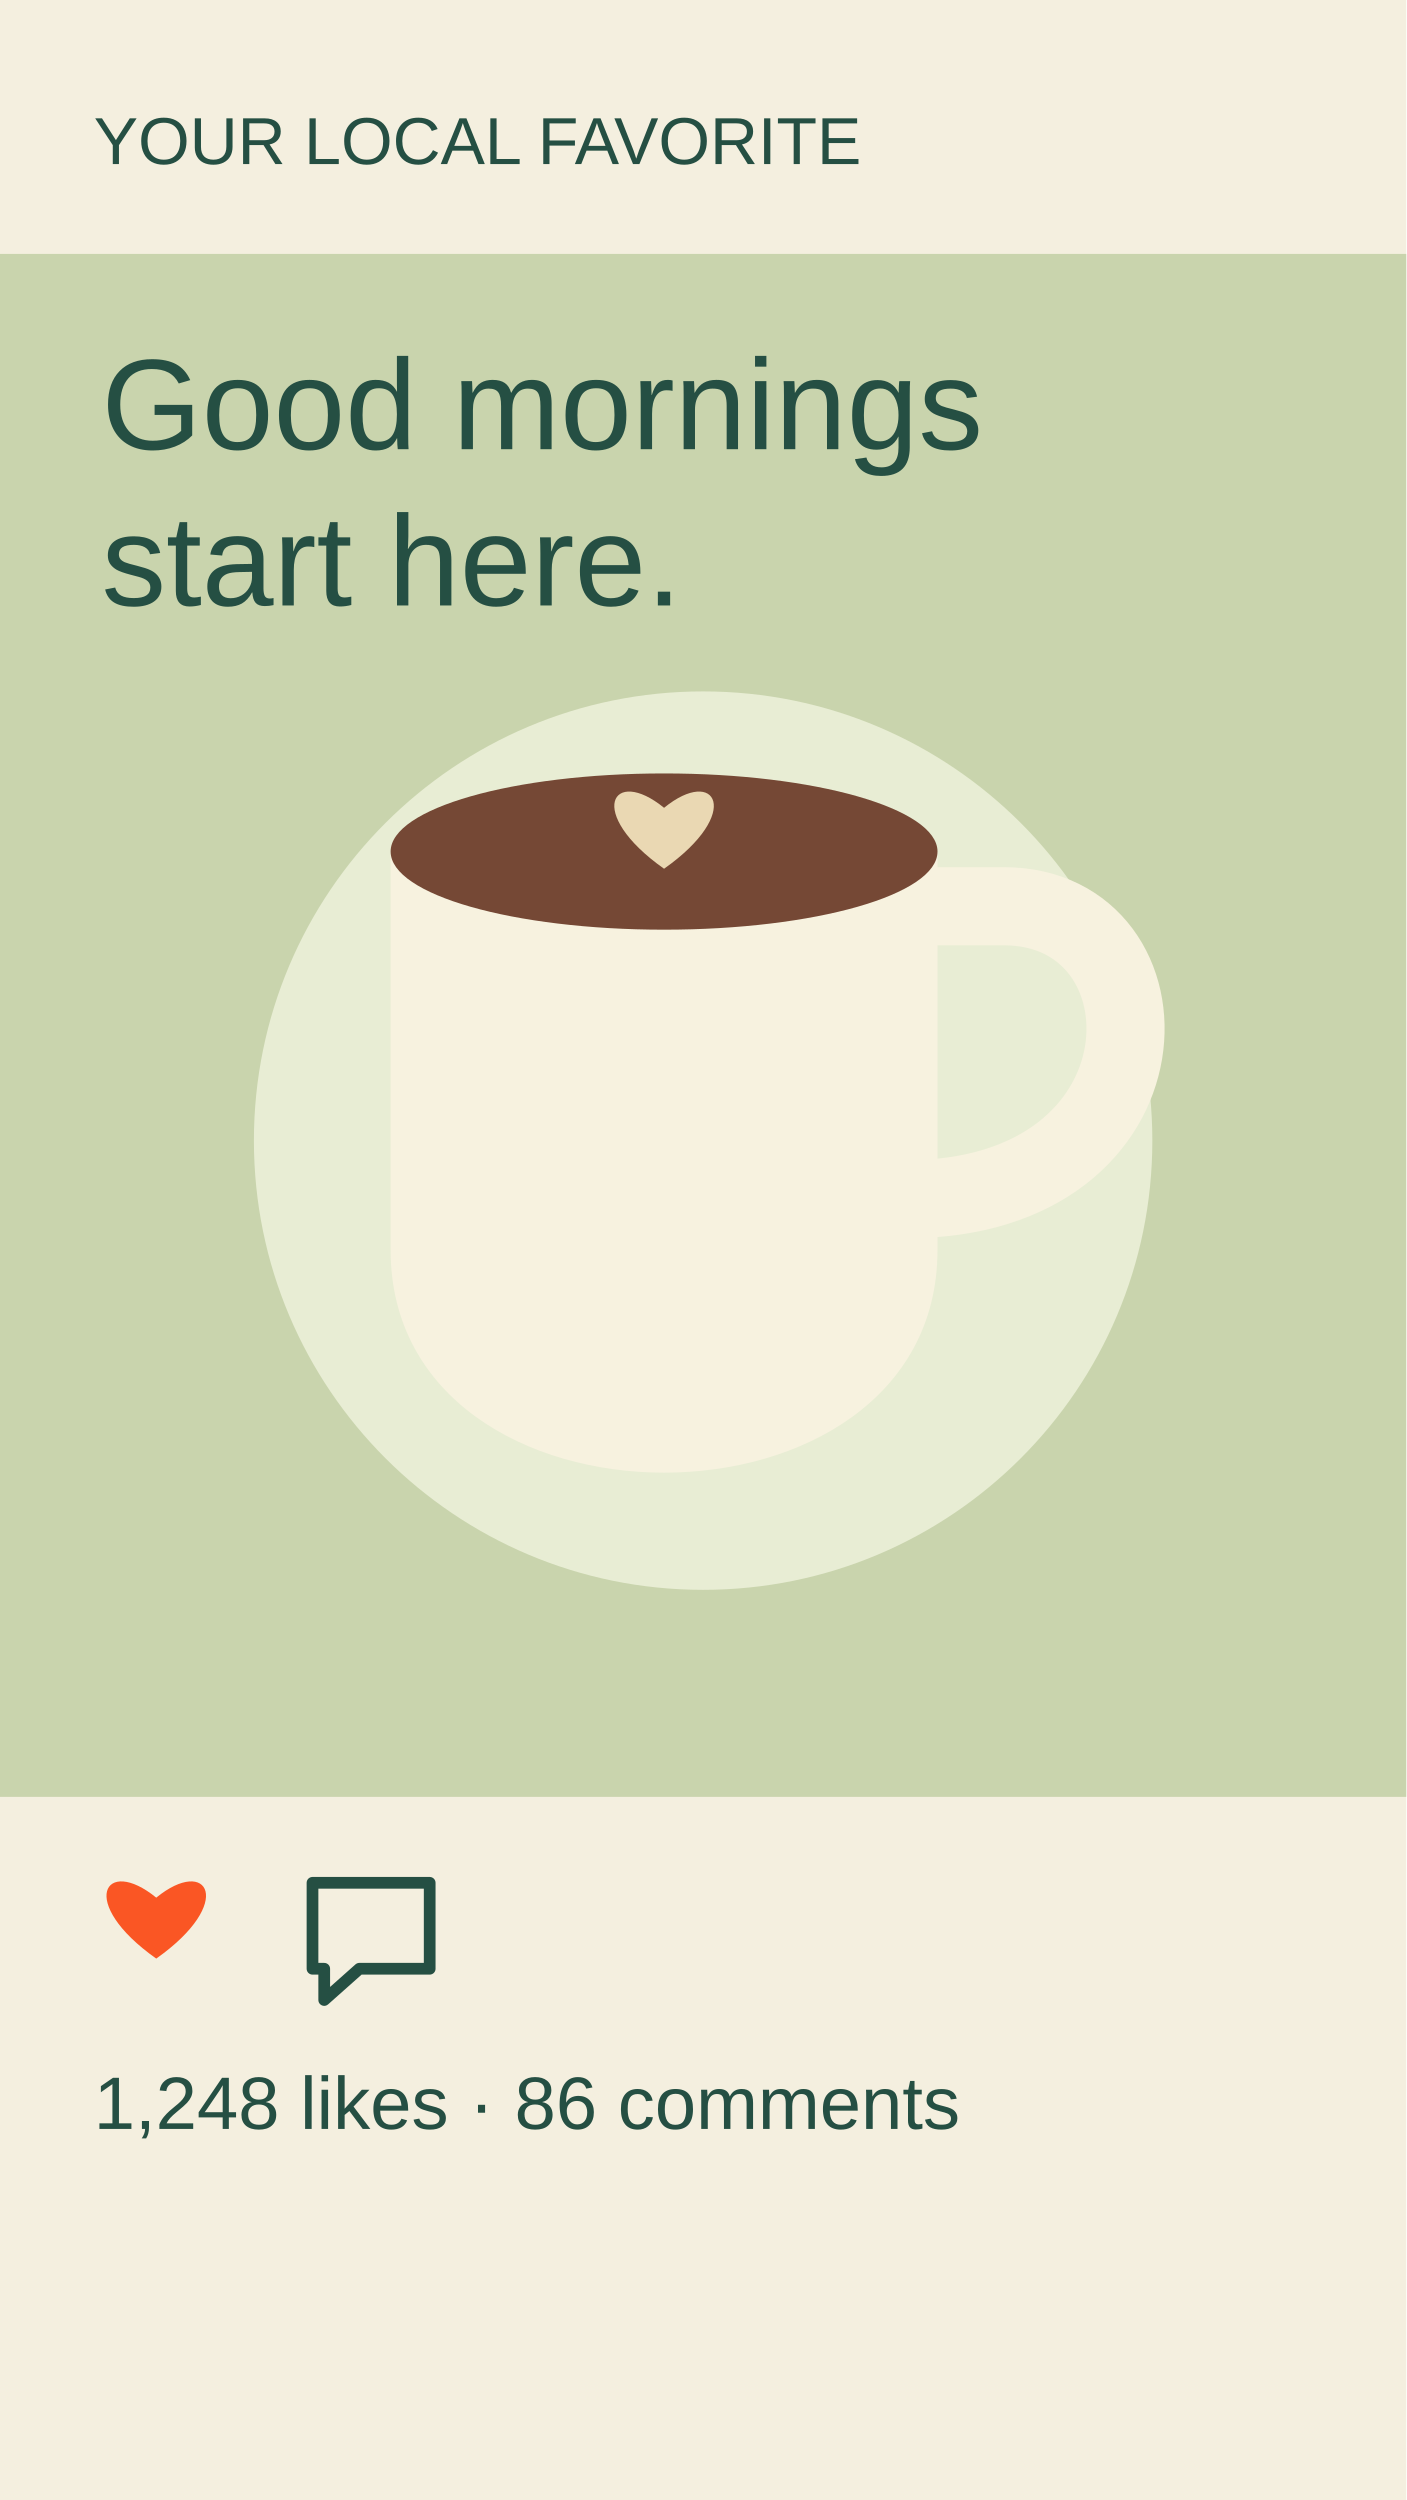
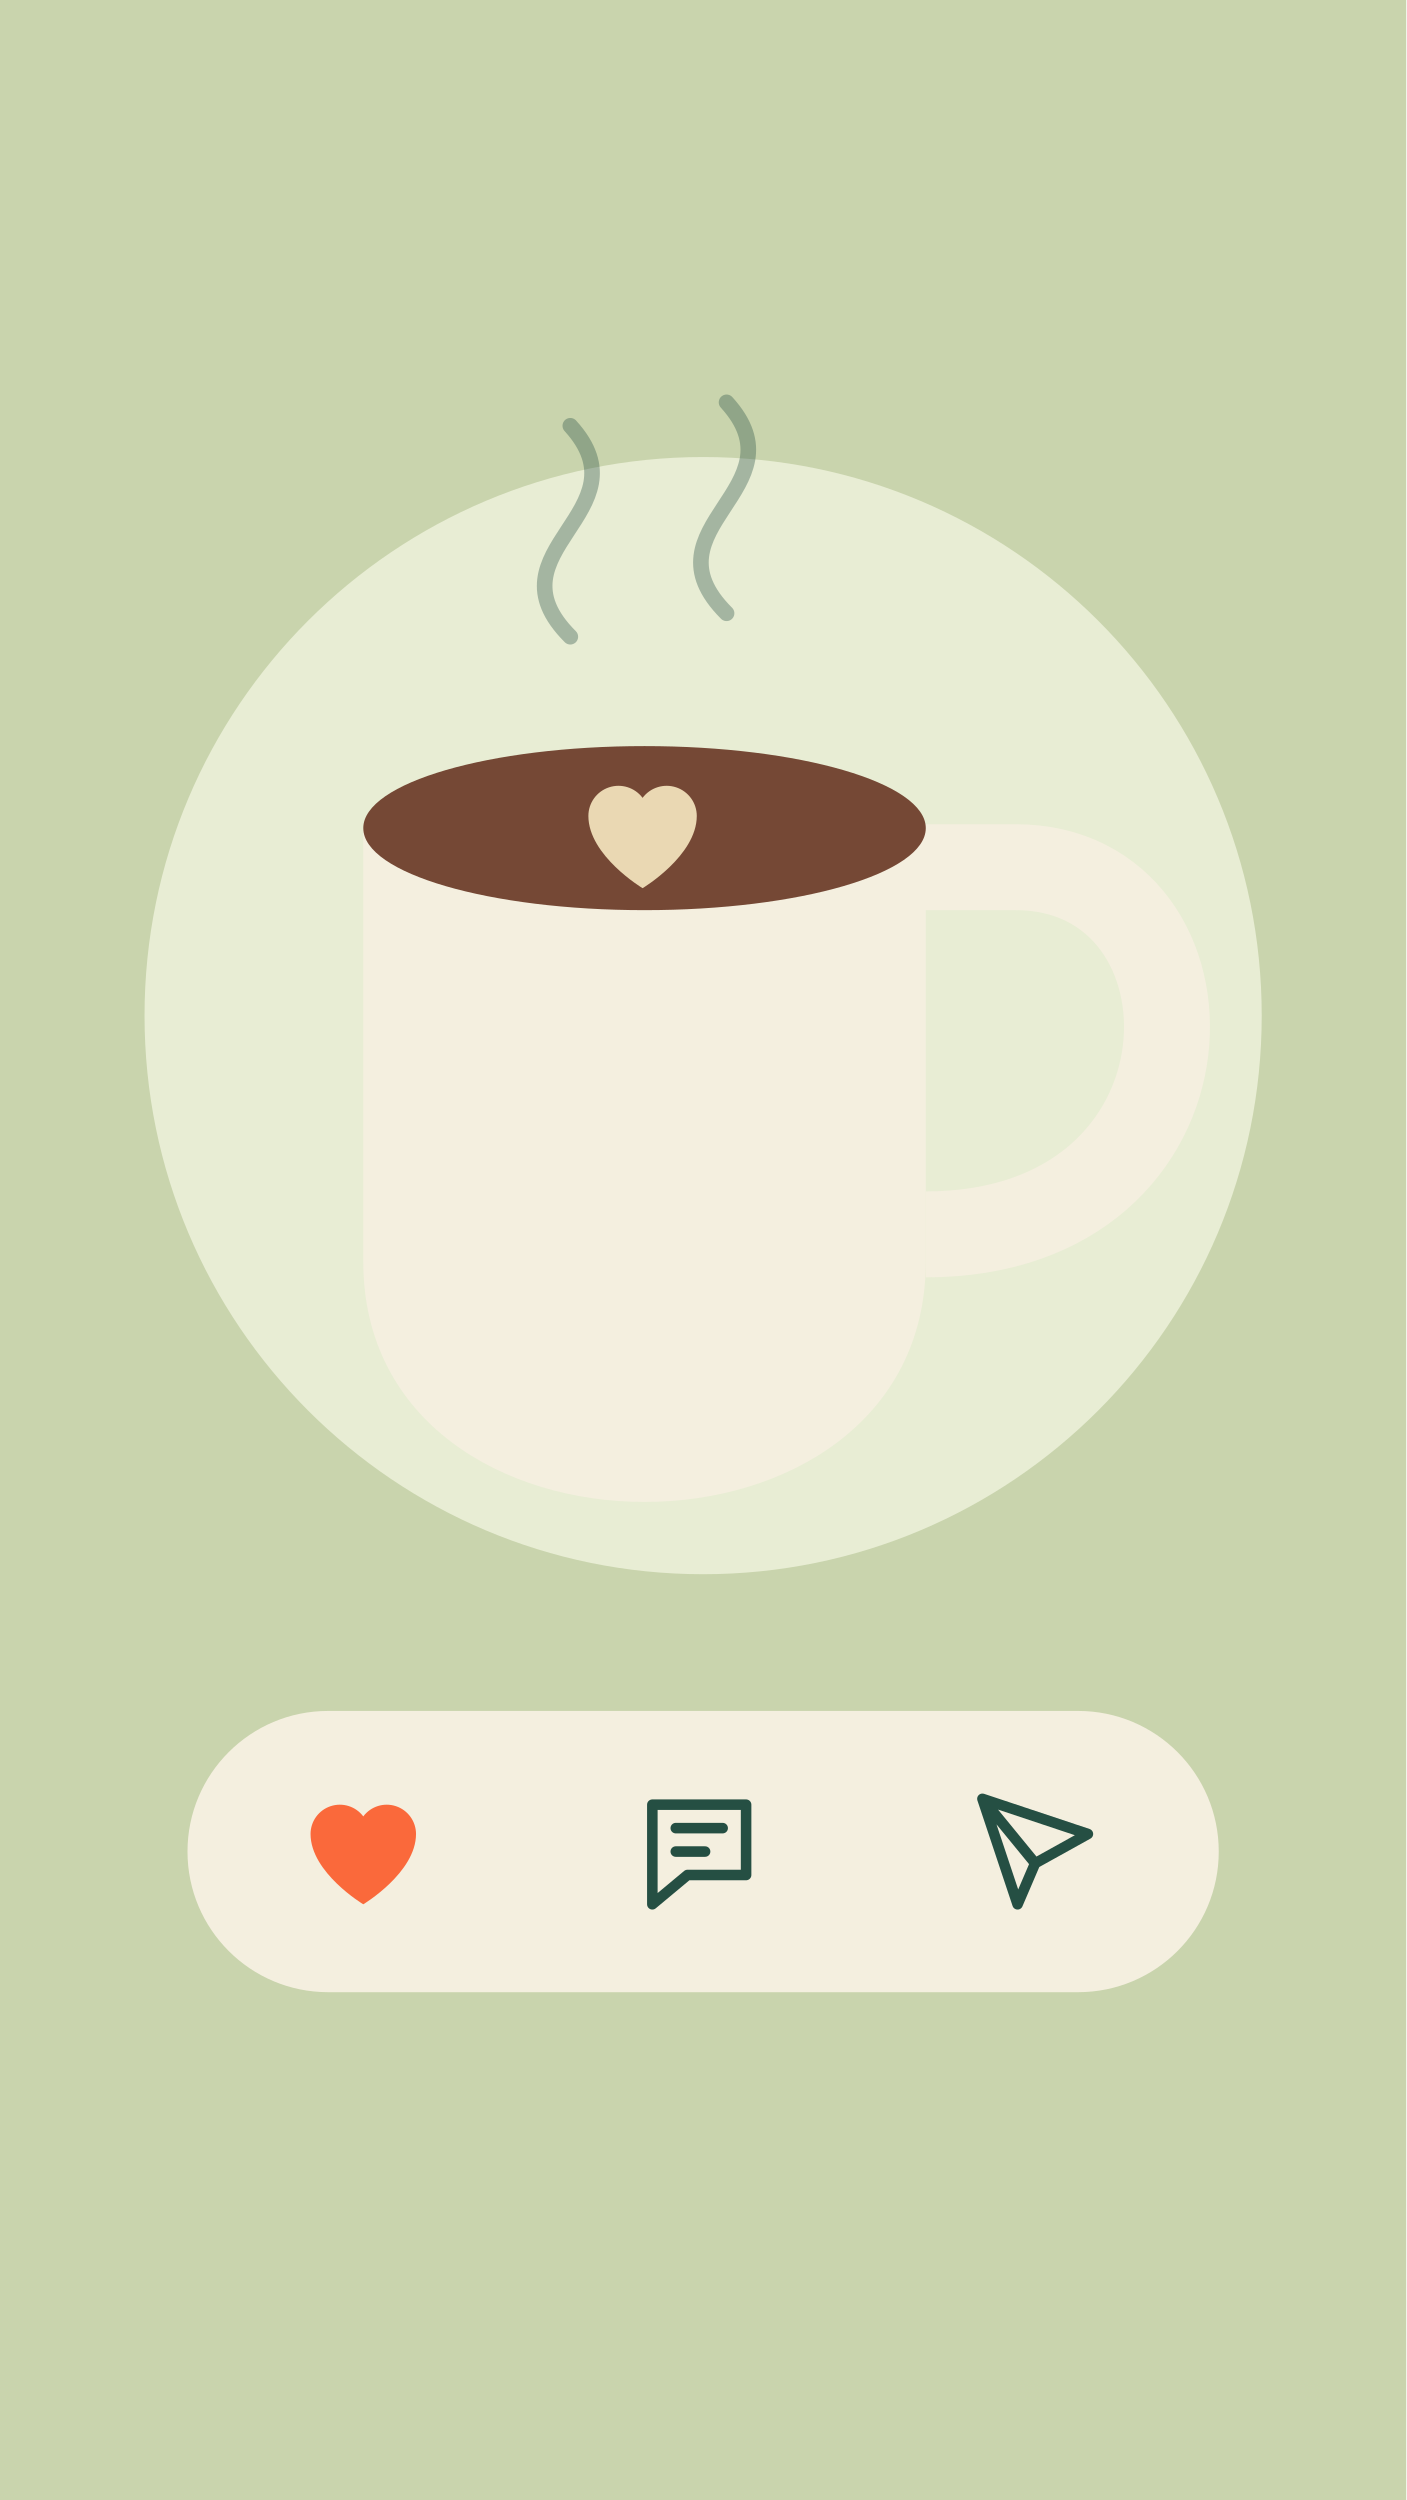
<svg xmlns="http://www.w3.org/2000/svg" width="360" height="640" viewBox="0 0 360 640">
  <defs>
    <g id="heart">
-       <path d="M0 8C-22-10-34 10 0 34C34 10 22-10 0 8Z" fill="currentColor" />
+       <path d="M12 21S3 15.6 3 9a5 5 0 0 1 9-3 5 5 0 0 1 9 3c0 6.6-9 12-9 12Z" fill="currentColor" />
    </g>
-     <g id="comment">
-       <path d="M0 0h30v22H12L3 30v-8H0Z" fill="none" stroke="currentColor" stroke-width="3" stroke-linejoin="round" />
+     <g id="comment" fill="none" stroke="currentColor" stroke-width="1.8" stroke-linecap="round" stroke-linejoin="round">
+       <path d="M4 4h16v12H10l-6 5V4Z" />
+       <path d="M8 8h8M8 12h5" />
+     </g>
+     <g id="share" fill="none" stroke="currentColor" stroke-width="1.8" stroke-linejoin="round">
+       <path d="m3 3 18 6-9 5-3 7-6-18Zm0 0 9 11" />
    </g>
  </defs>
-   <rect x="0" y="0" width="360" height="640" rx="0" fill="#f4efdf" />
-   <text x="24" y="42" font-family="Arial,sans-serif" font-size="17" fill="#254f43">YOUR LOCAL FAVORITE</text>
-   <rect x="0" y="65" width="360" height="395" rx="0" fill="#c9d4ad" />
-   <text x="26" y="115" font-family="Arial,sans-serif" font-size="33" fill="#254f43">Good mornings</text>
-   <text x="26" y="155" font-family="Arial,sans-serif" font-size="33" fill="#254f43">start here.</text>
-   <circle cx="180" cy="292" r="115" fill="#e8edd4" />
-   <path d="M232 232h25c45 0 45 75-25 75" fill="none" stroke="#f7f2df" stroke-width="20" />
-   <path d="M100 218h140v102c0 76-140 76-140 0Z" fill="#f7f2df" />
-   <ellipse cx="170" cy="218" rx="70" ry="20" fill="#754835" />
-   <use href="#heart" transform="translate(170 202) scale(.6)" color="#ead8b3" />
-   <use href="#heart" transform="translate(40 481) scale(.6)" color="#fa5624" />
-   <use href="#comment" transform="translate(80 482)" color="#254f43" />
-   <text x="24" y="545" font-family="Arial,sans-serif" font-size="19" fill="#254f43">1,248 likes · 86 comments</text>
+   <rect x="0" y="0" width="360" height="640" rx="0" fill="#c9d4ad" />
+   <circle cx="180" cy="260" r="143" fill="#e8edd4" />
+   <path d="M235 222h25c55 0 55 94-23 94" fill="none" stroke="#f4efdf" stroke-width="22" />
+   <path d="M93 212h144v111c0 82-144 82-144 0Z" fill="#f4efdf" />
+   <ellipse cx="165" cy="212" rx="72" ry="21" fill="#754835" />
+   <use href="#heart" transform="translate(146 195) scale(1.541667)" color="#ead8b3" />
+   <path d="M146 163c-22-22 20-32 0-54m40 48c-22-22 20-32 0-54" fill="none" stroke="#254f43" stroke-opacity=".35" stroke-width="4" stroke-linecap="round" />
+   <rect x="48" y="438" width="264" height="72" rx="36" fill="#f4efdf" />
+   <use href="#heart" transform="translate(75 456) scale(1.5)" color="#fa693b" />
+   <use href="#comment" transform="translate(161 456) scale(1.5)" color="#254f43" />
+   <use href="#share" transform="translate(247 456) scale(1.5)" color="#254f43" />
</svg>
